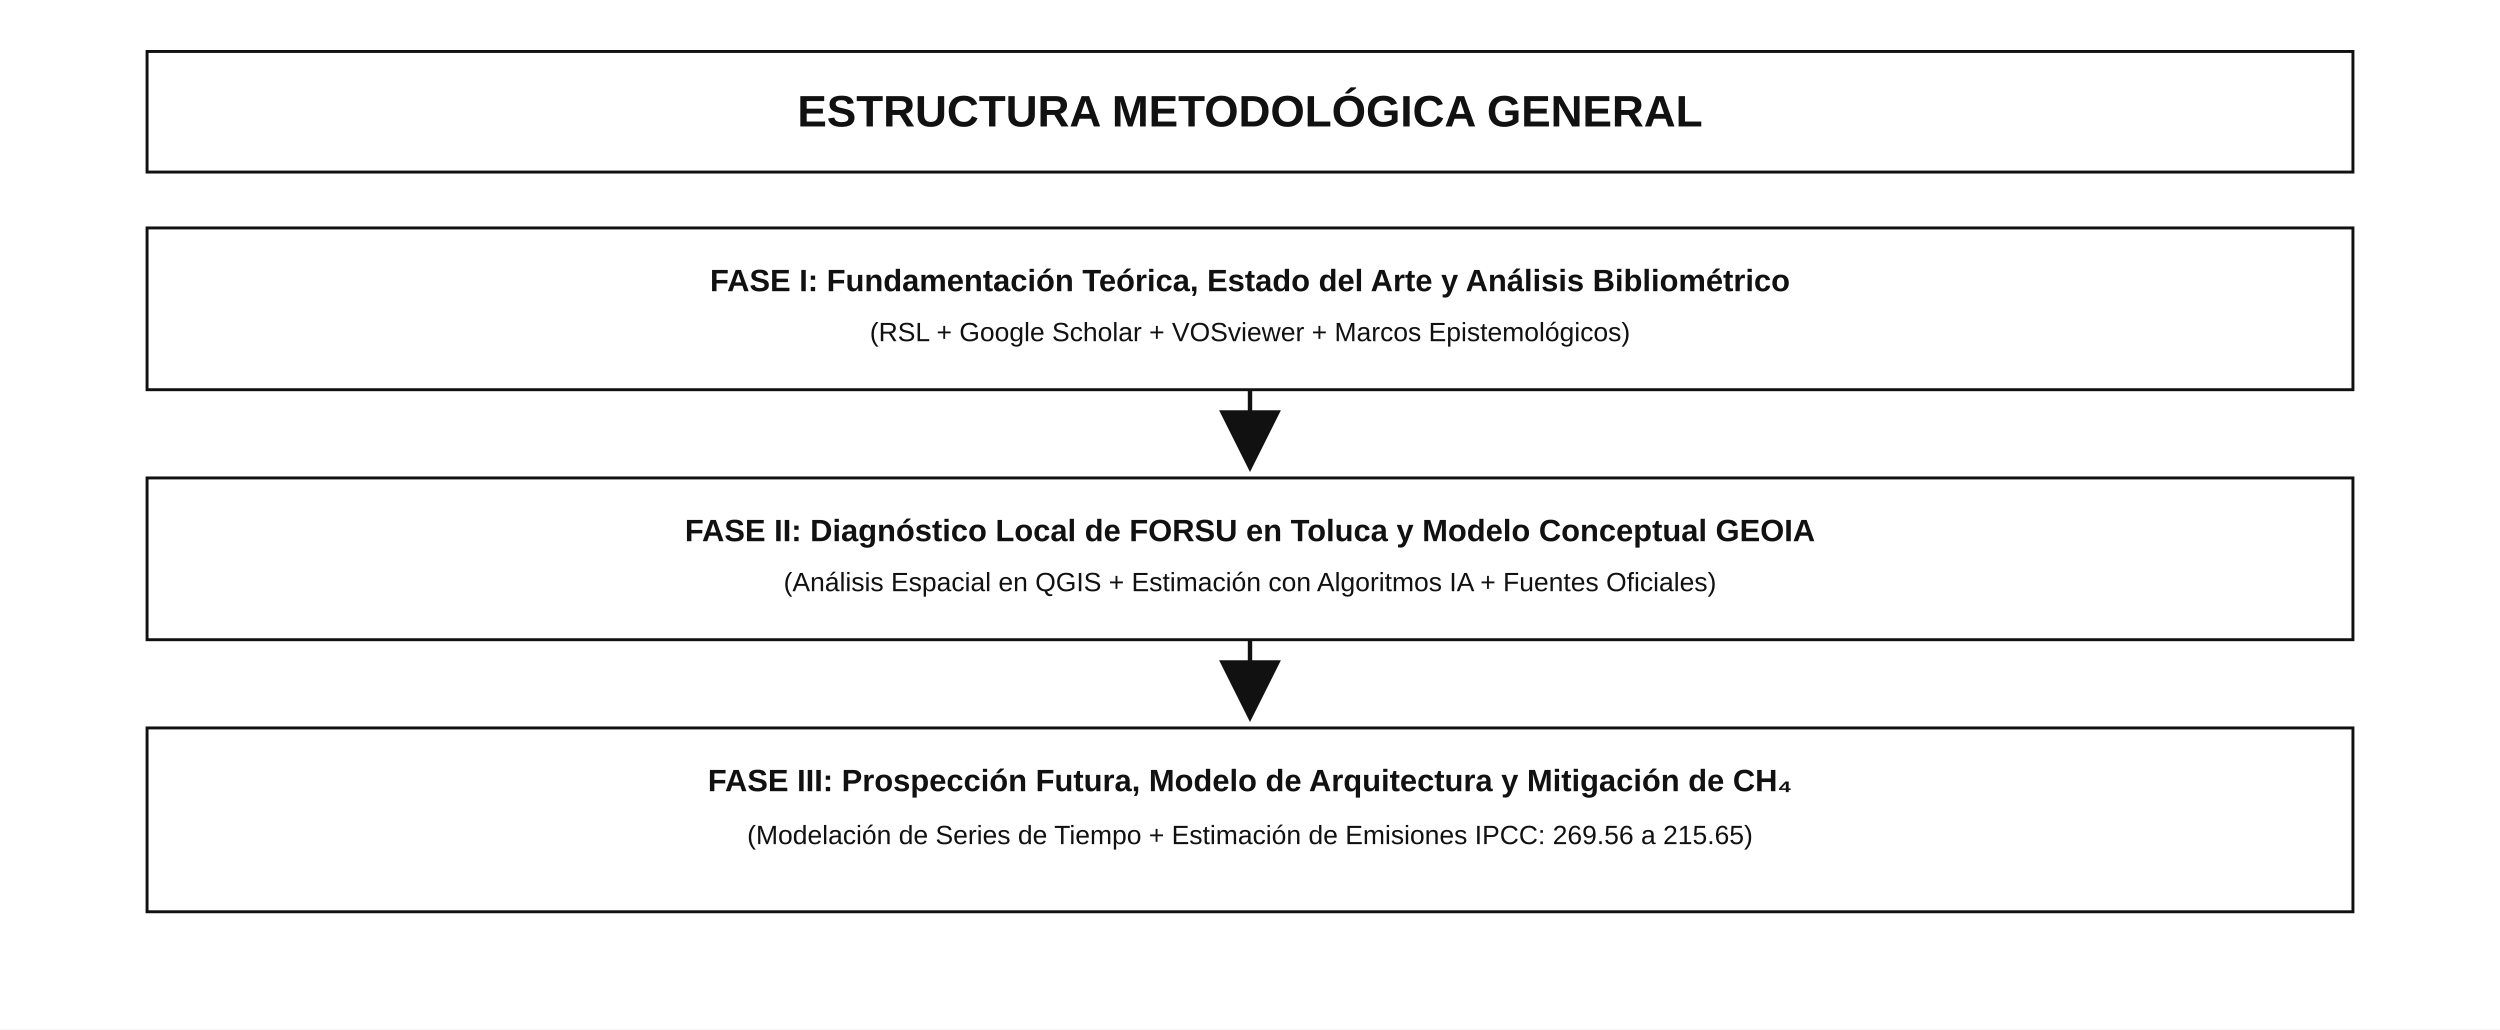
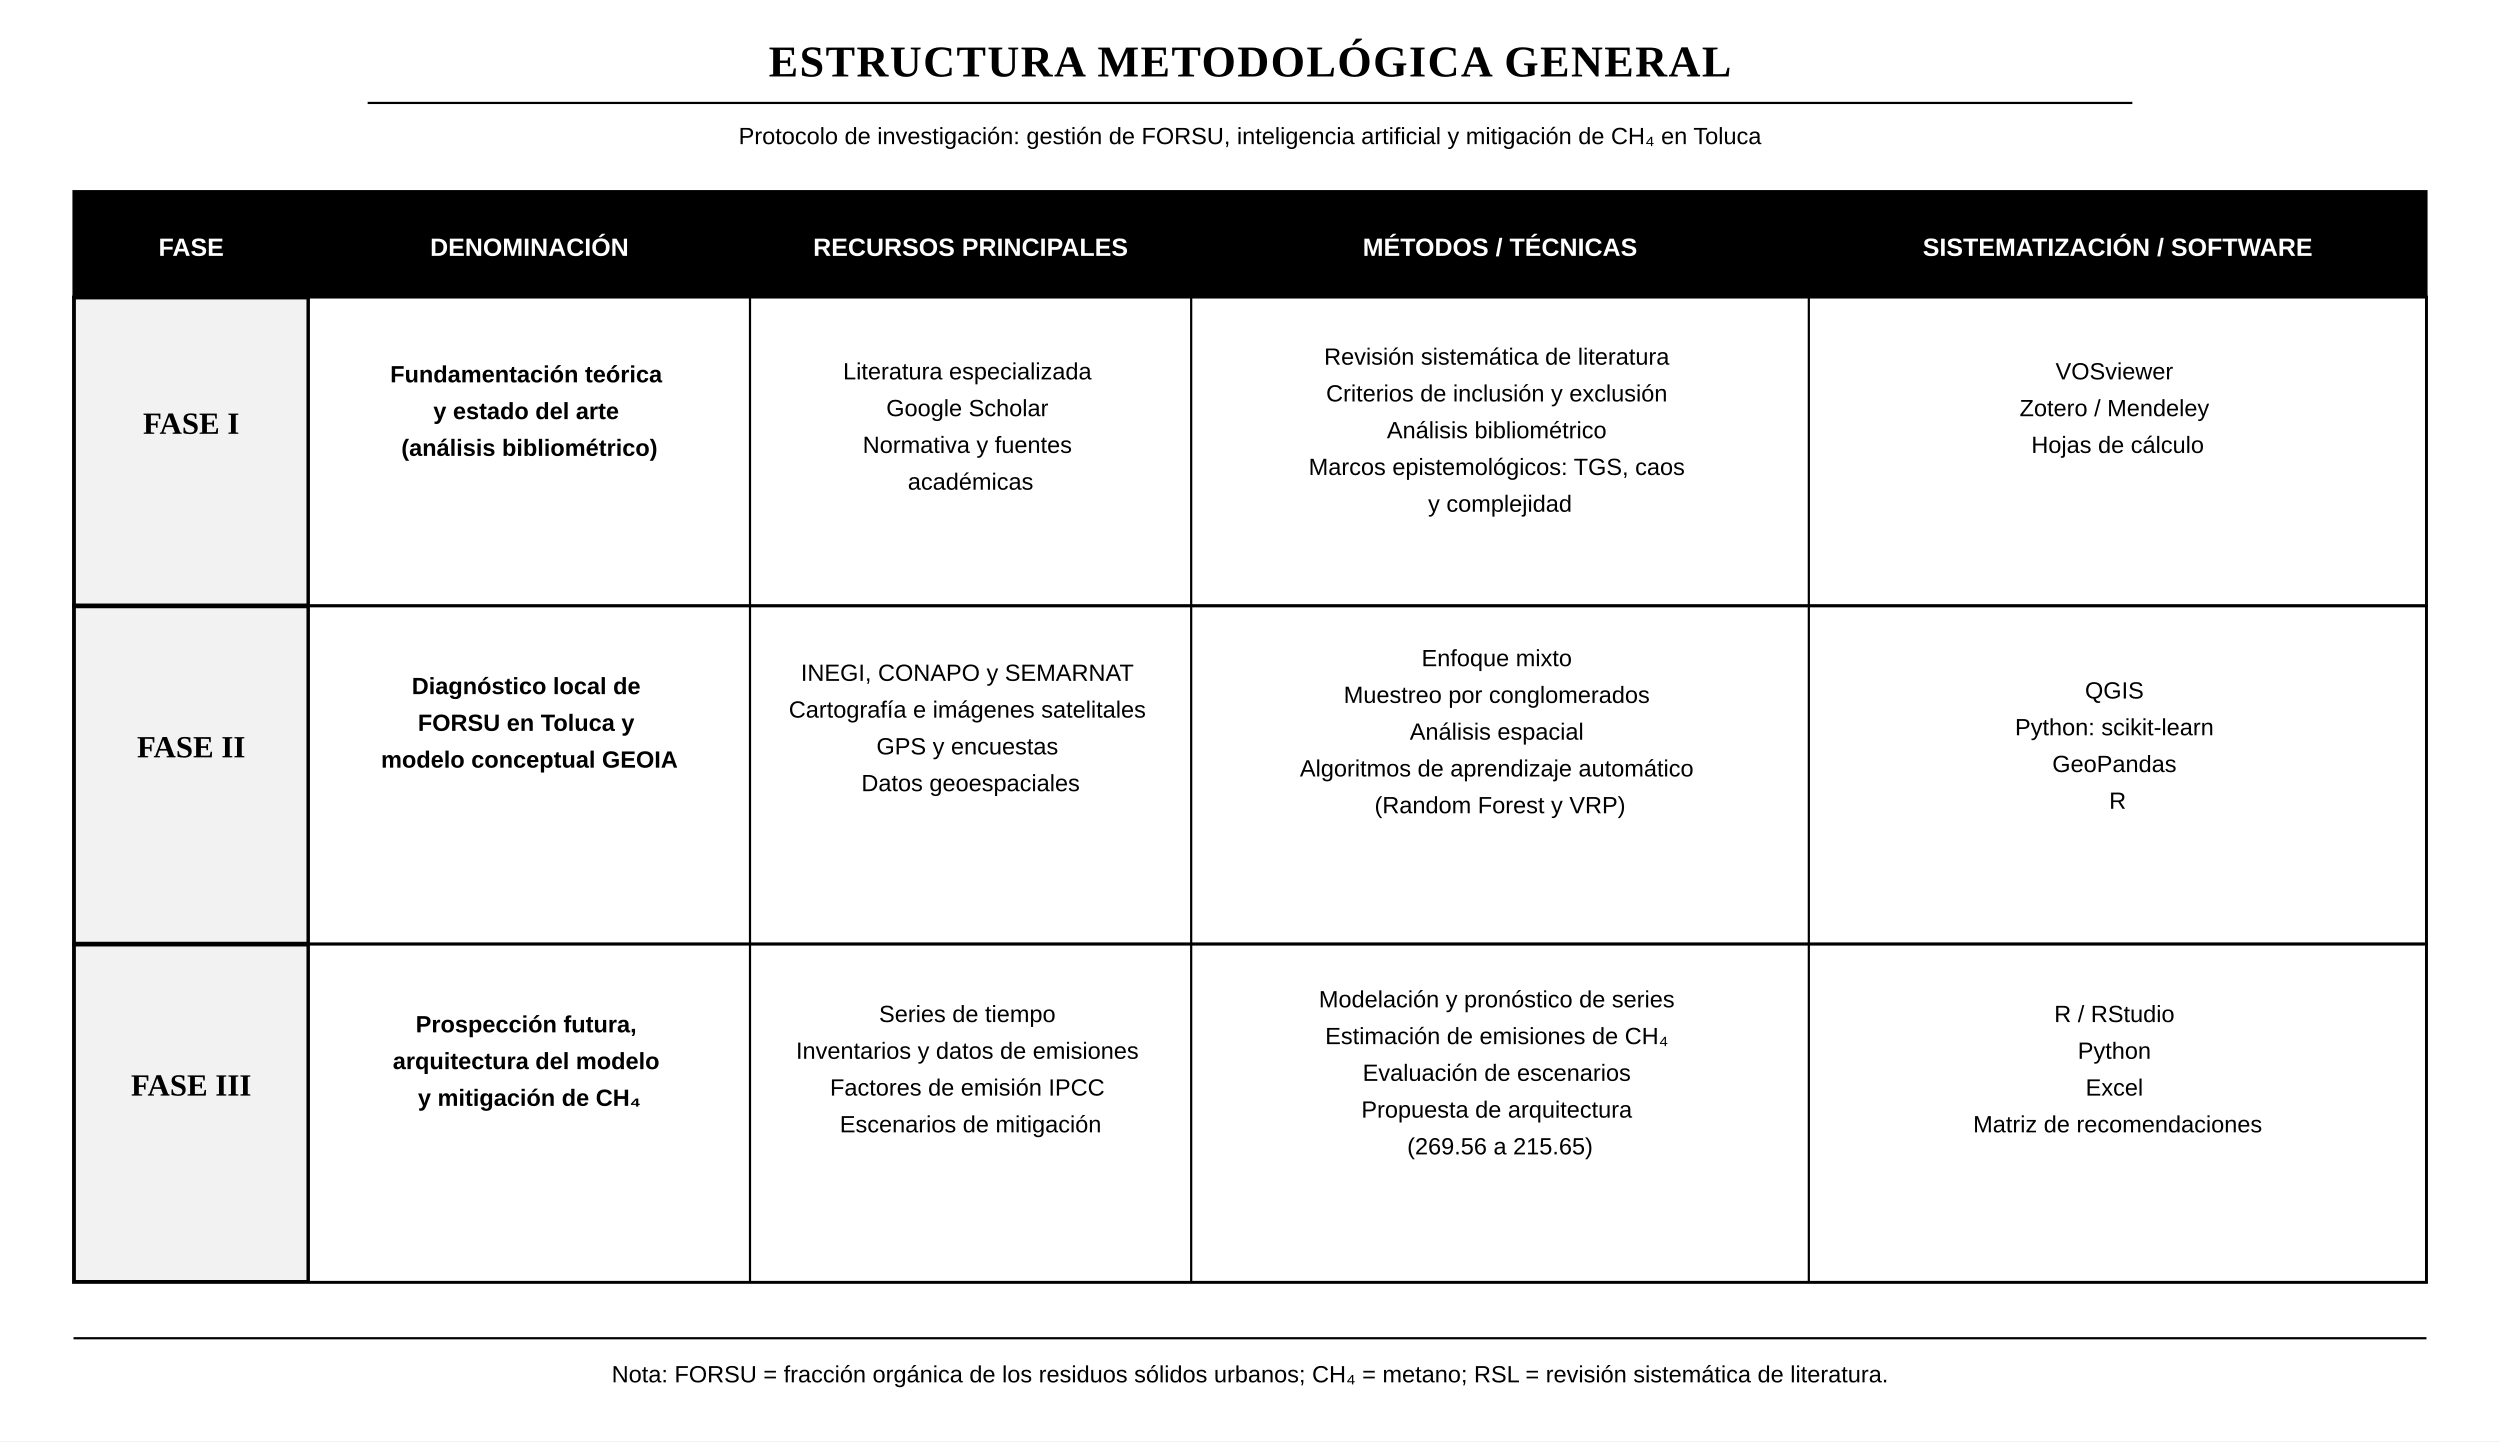
- <svg xmlns="http://www.w3.org/2000/svg" width="1700" height="700" viewBox="0 0 1700 700" role="img" aria-labelledby="title desc">
+ <svg xmlns="http://www.w3.org/2000/svg" width="1700" height="980" viewBox="0 0 1700 980" role="img" aria-labelledby="title desc">
  <defs>
-     <marker id="arrow" markerWidth="14" markerHeight="14" refX="12" refY="7" orient="auto" markerUnits="strokeWidth">
-       <path d="M0,0 L14,7 L0,14 z" fill="#111111" />
-     </marker>
    <style>
-       .box { fill: #ffffff; stroke: #111111; stroke-width: 2; }
-       .title { font-family: Arial, Helvetica, sans-serif; font-size: 30px; font-weight: 700; fill: #111111; }
-       .phase { font-family: Arial, Helvetica, sans-serif; font-size: 21px; font-weight: 700; fill: #111111; }
-       .detail { font-family: Arial, Helvetica, sans-serif; font-size: 18px; fill: #111111; }
+       .title{font-family:Georgia,'Times New Roman',serif;font-size:30px;font-weight:bold;letter-spacing:1px;fill:#000}
+       .subtitle{font-family:Arial,sans-serif;font-size:16px;fill:#000}
+       .head{font-family:Arial,sans-serif;font-size:17px;font-weight:bold;fill:#fff}
+       .phase{font-family:Georgia,'Times New Roman',serif;font-size:21px;font-weight:bold;fill:#000}
+       .body{font-family:Arial,sans-serif;font-size:16px;fill:#000}
+       .bodybold{font-family:Arial,sans-serif;font-size:16px;font-weight:bold;fill:#000}
+       .rule{stroke:#000;stroke-width:1.5}
+       .outer{fill:#fff;stroke:#000;stroke-width:2}
+       .headbox{fill:#000;stroke:#000;stroke-width:1.5}
+       .shade{fill:#f2f2f2;stroke:#000;stroke-width:1.2}
    </style>
  </defs>
-   <rect width="1700" height="700" fill="#ffffff" />
-   <rect x="100" y="35" width="1500" height="82" class="box" />
-   <text x="850" y="86" text-anchor="middle" class="title">ESTRUCTURA METODOLÓGICA GENERAL</text>
-   <rect x="100" y="155" width="1500" height="110" class="box" />
-   <text x="850" y="198" text-anchor="middle" class="phase">FASE I: Fundamentación Teórica, Estado del Arte y Análisis Bibliométrico</text>
-   <text x="850" y="232" text-anchor="middle" class="detail">(RSL + Google Scholar + VOSviewer + Marcos Epistemológicos)</text>
-   <line x1="850" y1="265" x2="850" y2="315" stroke="#111111" stroke-width="3" marker-end="url(#arrow)" />
-   <rect x="100" y="325" width="1500" height="110" class="box" />
-   <text x="850" y="368" text-anchor="middle" class="phase">FASE II: Diagnóstico Local de FORSU en Toluca y Modelo Conceptual GEOIA</text>
-   <text x="850" y="402" text-anchor="middle" class="detail">(Análisis Espacial en QGIS + Estimación con Algoritmos IA + Fuentes Oficiales)</text>
-   <line x1="850" y1="435" x2="850" y2="485" stroke="#111111" stroke-width="3" marker-end="url(#arrow)" />
-   <rect x="100" y="495" width="1500" height="125" class="box" />
-   <text x="850" y="538" text-anchor="middle" class="phase">FASE III: Prospección Futura, Modelo de Arquitectura y Mitigación de CH₄</text>
-   <text x="850" y="574" text-anchor="middle" class="detail">(Modelación de Series de Tiempo + Estimación de Emisiones IPCC: 269.56 a 215.65)</text>
+   <rect width="1700" height="980" fill="#fff" />
+   <text x="850" y="52" text-anchor="middle" class="title">ESTRUCTURA METODOLÓGICA GENERAL</text>
+   <line x1="250" y1="70" x2="1450" y2="70" class="rule" />
+   <text x="850" y="98" text-anchor="middle" class="subtitle">Protocolo de investigación: gestión de FORSU, inteligencia artificial y mitigación de CH₄ en Toluca</text>
+   <rect x="50" y="130" width="1600" height="72" class="headbox" />
+   <line x1="210" y1="130" x2="210" y2="202" class="rule" />
+   <line x1="510" y1="130" x2="510" y2="202" class="rule" />
+   <line x1="810" y1="130" x2="810" y2="202" class="rule" />
+   <line x1="1230" y1="130" x2="1230" y2="202" class="rule" />
+   <text x="130" y="174" text-anchor="middle" class="head">FASE</text>
+   <text x="360" y="174" text-anchor="middle" class="head">DENOMINACIÓN</text>
+   <text x="660" y="174" text-anchor="middle" class="head">RECURSOS PRINCIPALES</text>
+   <text x="1020" y="174" text-anchor="middle" class="head">MÉTODOS / TÉCNICAS</text>
+   <text x="1440" y="174" text-anchor="middle" class="head">SISTEMATIZACIÓN / SOFTWARE</text>
+   <rect x="50" y="202" width="1600" height="210" class="outer" />
+   <line x1="210" y1="202" x2="210" y2="412" class="rule" />
+   <line x1="510" y1="202" x2="510" y2="412" class="rule" />
+   <line x1="810" y1="202" x2="810" y2="412" class="rule" />
+   <line x1="1230" y1="202" x2="1230" y2="412" class="rule" />
+   <rect x="51" y="203" width="158" height="208" class="shade" />
+   <text x="130" y="295" text-anchor="middle" class="phase">FASE I</text>
+   <text x="360" y="260" text-anchor="middle" class="bodybold">
+     <tspan x="360">Fundamentación teórica</tspan>
+     <tspan x="360" dy="25">y estado del arte</tspan>
+     <tspan x="360" dy="25">(análisis bibliométrico)</tspan>
+   </text>
+   <text x="660" y="258" text-anchor="middle" class="body">
+     <tspan x="660">Literatura especializada</tspan>
+     <tspan x="660" dy="25">Google Scholar</tspan>
+     <tspan x="660" dy="25">Normativa y fuentes</tspan>
+     <tspan x="660" dy="25">académicas</tspan>
+   </text>
+   <text x="1020" y="248" text-anchor="middle" class="body">
+     <tspan x="1020">Revisión sistemática de literatura</tspan>
+     <tspan x="1020" dy="25">Criterios de inclusión y exclusión</tspan>
+     <tspan x="1020" dy="25">Análisis bibliométrico</tspan>
+     <tspan x="1020" dy="25">Marcos epistemológicos: TGS, caos</tspan>
+     <tspan x="1020" dy="25">y complejidad</tspan>
+   </text>
+   <text x="1440" y="258" text-anchor="middle" class="body">
+     <tspan x="1440">VOSviewer</tspan>
+     <tspan x="1440" dy="25">Zotero / Mendeley</tspan>
+     <tspan x="1440" dy="25">Hojas de cálculo</tspan>
+   </text>
+   <rect x="50" y="412" width="1600" height="230" class="outer" />
+   <line x1="210" y1="412" x2="210" y2="642" class="rule" />
+   <line x1="510" y1="412" x2="510" y2="642" class="rule" />
+   <line x1="810" y1="412" x2="810" y2="642" class="rule" />
+   <line x1="1230" y1="412" x2="1230" y2="642" class="rule" />
+   <rect x="51" y="413" width="158" height="228" class="shade" />
+   <text x="130" y="515" text-anchor="middle" class="phase">FASE II</text>
+   <text x="360" y="472" text-anchor="middle" class="bodybold">
+     <tspan x="360">Diagnóstico local de</tspan>
+     <tspan x="360" dy="25">FORSU en Toluca y</tspan>
+     <tspan x="360" dy="25">modelo conceptual GEOIA</tspan>
+   </text>
+   <text x="660" y="463" text-anchor="middle" class="body">
+     <tspan x="660">INEGI, CONAPO y SEMARNAT</tspan>
+     <tspan x="660" dy="25">Cartografía e imágenes satelitales</tspan>
+     <tspan x="660" dy="25">GPS y encuestas</tspan>
+     <tspan x="660" dy="25">Datos geoespaciales</tspan>
+   </text>
+   <text x="1020" y="453" text-anchor="middle" class="body">
+     <tspan x="1020">Enfoque mixto</tspan>
+     <tspan x="1020" dy="25">Muestreo por conglomerados</tspan>
+     <tspan x="1020" dy="25">Análisis espacial</tspan>
+     <tspan x="1020" dy="25">Algoritmos de aprendizaje automático</tspan>
+     <tspan x="1020" dy="25">(Random Forest y VRP)</tspan>
+   </text>
+   <text x="1440" y="475" text-anchor="middle" class="body">
+     <tspan x="1440">QGIS</tspan>
+     <tspan x="1440" dy="25">Python: scikit-learn</tspan>
+     <tspan x="1440" dy="25">GeoPandas</tspan>
+     <tspan x="1440" dy="25">R</tspan>
+   </text>
+   <rect x="50" y="642" width="1600" height="230" class="outer" />
+   <line x1="210" y1="642" x2="210" y2="872" class="rule" />
+   <line x1="510" y1="642" x2="510" y2="872" class="rule" />
+   <line x1="810" y1="642" x2="810" y2="872" class="rule" />
+   <line x1="1230" y1="642" x2="1230" y2="872" class="rule" />
+   <rect x="51" y="643" width="158" height="228" class="shade" />
+   <text x="130" y="745" text-anchor="middle" class="phase">FASE III</text>
+   <text x="360" y="702" text-anchor="middle" class="bodybold">
+     <tspan x="360">Prospección futura,</tspan>
+     <tspan x="360" dy="25">arquitectura del modelo</tspan>
+     <tspan x="360" dy="25">y mitigación de CH₄</tspan>
+   </text>
+   <text x="660" y="695" text-anchor="middle" class="body">
+     <tspan x="660">Series de tiempo</tspan>
+     <tspan x="660" dy="25">Inventarios y datos de emisiones</tspan>
+     <tspan x="660" dy="25">Factores de emisión IPCC</tspan>
+     <tspan x="660" dy="25">Escenarios de mitigación</tspan>
+   </text>
+   <text x="1020" y="685" text-anchor="middle" class="body">
+     <tspan x="1020">Modelación y pronóstico de series</tspan>
+     <tspan x="1020" dy="25">Estimación de emisiones de CH₄</tspan>
+     <tspan x="1020" dy="25">Evaluación de escenarios</tspan>
+     <tspan x="1020" dy="25">Propuesta de arquitectura</tspan>
+     <tspan x="1020" dy="25">(269.56 a 215.65)</tspan>
+   </text>
+   <text x="1440" y="695" text-anchor="middle" class="body">
+     <tspan x="1440">R / RStudio</tspan>
+     <tspan x="1440" dy="25">Python</tspan>
+     <tspan x="1440" dy="25">Excel</tspan>
+     <tspan x="1440" dy="25">Matriz de recomendaciones</tspan>
+   </text>
+   <line x1="50" y1="910" x2="1650" y2="910" class="rule" />
+   <text x="850" y="940" text-anchor="middle" class="subtitle">Nota: FORSU = fracción orgánica de los residuos sólidos urbanos; CH₄ = metano; RSL = revisión sistemática de literatura.</text>
</svg>
